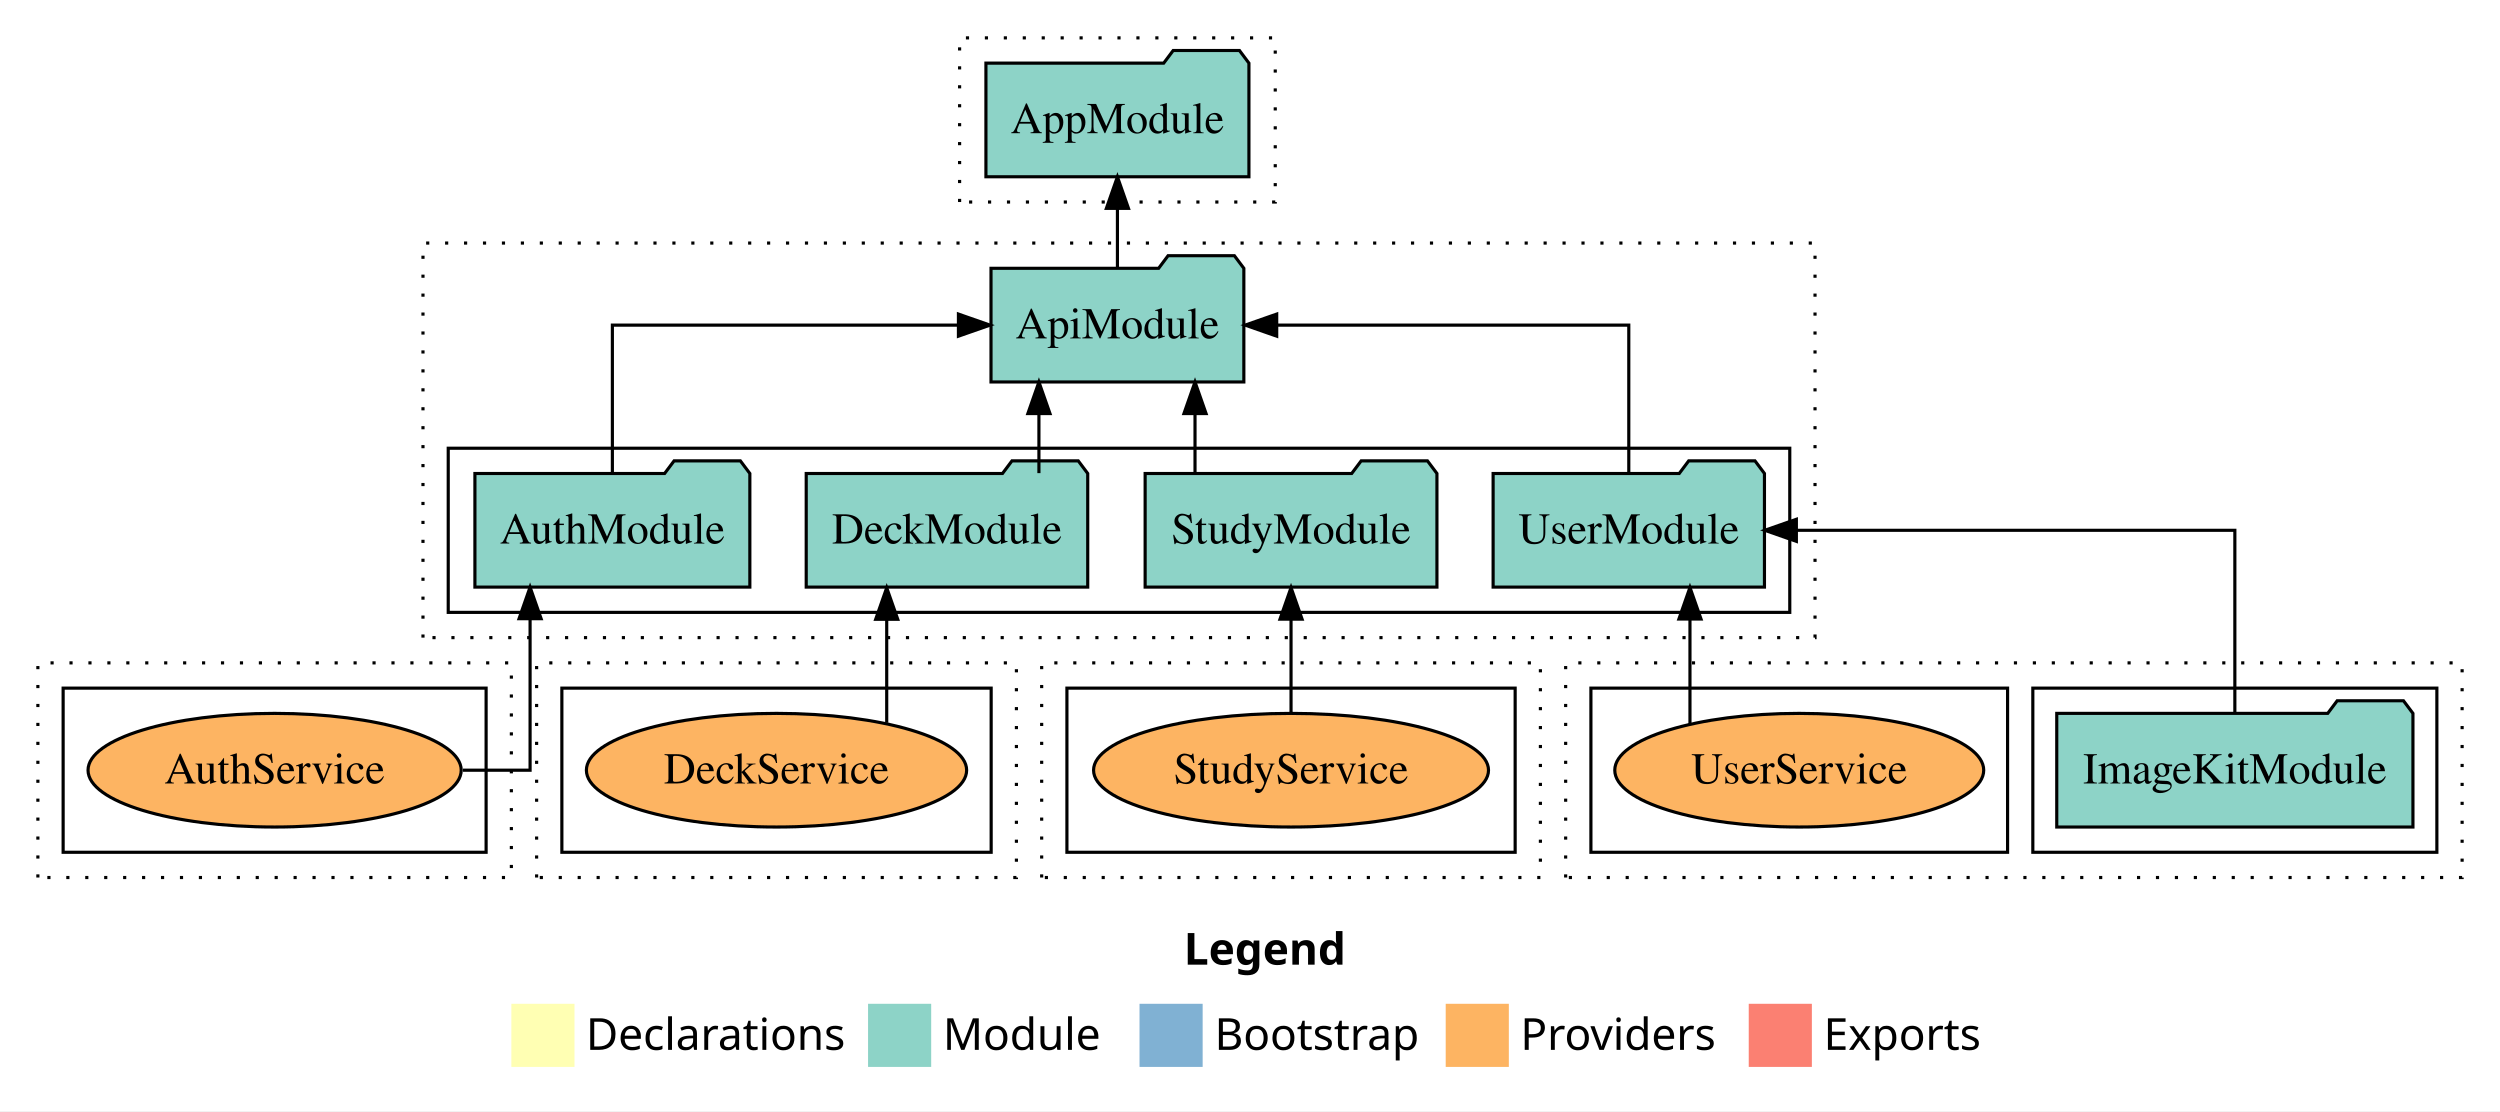
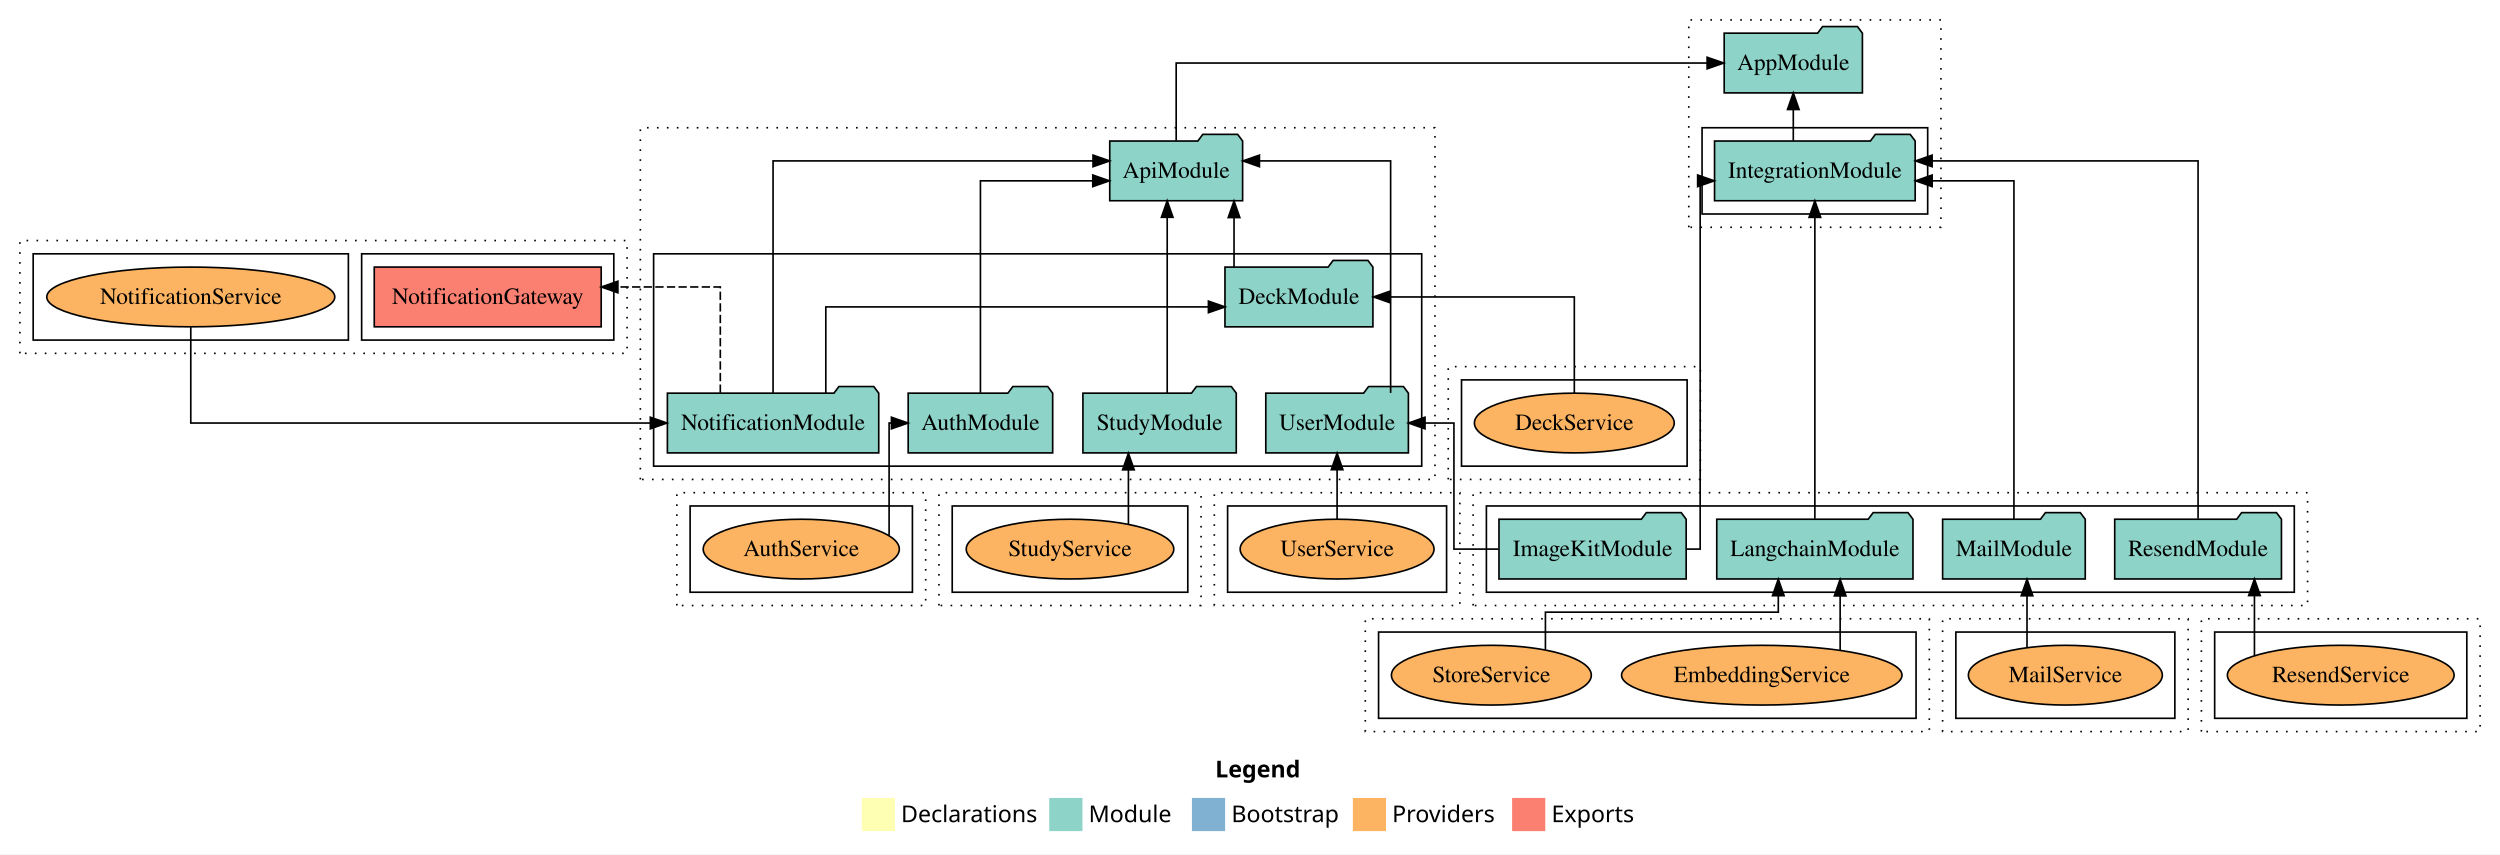
- <svg xmlns="http://www.w3.org/2000/svg" width="792pt" height="352pt" viewBox="0.00 0.00 792.00 352.00">
-   <g id="graph0" class="graph" transform="scale(1 1) rotate(0) translate(4 348)">
-     <polygon fill="white" stroke="transparent" points="-4,4 -4,-348 788,-348 788,4 -4,4" />
-     <text text-anchor="start" x="371.01" y="-42.4" font-family="Times-12" font-weight="bold" font-size="14.00">Legend</text>
-     <polygon fill="#ffffb3" stroke="transparent" points="158,-10 158,-30 178,-30 178,-10 158,-10" />
-     <text text-anchor="start" x="181.63" y="-15.4" font-family="Times-12" font-size="14.00">  Declarations</text>
-     <polygon fill="#8dd3c7" stroke="transparent" points="271,-10 271,-30 291,-30 291,-10 271,-10" />
-     <text text-anchor="start" x="294.73" y="-15.4" font-family="Times-12" font-size="14.00">  Module</text>
-     <polygon fill="#80b1d3" stroke="transparent" points="357,-10 357,-30 377,-30 377,-10 357,-10" />
-     <text text-anchor="start" x="380.78" y="-15.4" font-family="Times-12" font-size="14.00">  Bootstrap</text>
-     <polygon fill="#fdb462" stroke="transparent" points="454,-10 454,-30 474,-30 474,-10 454,-10" />
-     <text text-anchor="start" x="477.67" y="-15.4" font-family="Times-12" font-size="14.00">  Providers</text>
-     <polygon fill="#fb8072" stroke="transparent" points="550,-10 550,-30 570,-30 570,-10 550,-10" />
-     <text text-anchor="start" x="573.73" y="-15.4" font-family="Times-12" font-size="14.00">  Exports</text>
+ <svg xmlns="http://www.w3.org/2000/svg" width="1507pt" height="515pt" viewBox="0.00 0.00 1507.00 515.00">
+   <g id="graph0" class="graph" transform="scale(1 1) rotate(0) translate(4 511)">
+     <polygon fill="white" stroke="transparent" points="-4,4 -4,-511 1503,-511 1503,4 -4,4" />
+     <text text-anchor="start" x="728.51" y="-42.4" font-family="Times-12" font-weight="bold" font-size="14.00">Legend</text>
+     <polygon fill="#ffffb3" stroke="transparent" points="515.5,-10 515.5,-30 535.5,-30 535.5,-10 515.5,-10" />
+     <text text-anchor="start" x="539.13" y="-15.4" font-family="Times-12" font-size="14.00">  Declarations</text>
+     <polygon fill="#8dd3c7" stroke="transparent" points="628.5,-10 628.5,-30 648.5,-30 648.5,-10 628.5,-10" />
+     <text text-anchor="start" x="652.23" y="-15.4" font-family="Times-12" font-size="14.00">  Module</text>
+     <polygon fill="#80b1d3" stroke="transparent" points="714.5,-10 714.5,-30 734.5,-30 734.5,-10 714.5,-10" />
+     <text text-anchor="start" x="738.28" y="-15.4" font-family="Times-12" font-size="14.00">  Bootstrap</text>
+     <polygon fill="#fdb462" stroke="transparent" points="811.5,-10 811.5,-30 831.5,-30 831.5,-10 811.5,-10" />
+     <text text-anchor="start" x="835.17" y="-15.4" font-family="Times-12" font-size="14.00">  Providers</text>
+     <polygon fill="#fb8072" stroke="transparent" points="907.5,-10 907.5,-30 927.5,-30 927.5,-10 907.5,-10" />
+     <text text-anchor="start" x="931.23" y="-15.4" font-family="Times-12" font-size="14.00">  Exports</text>
    <g id="clust1" class="cluster">
-       <polygon fill="none" stroke="black" stroke-dasharray="1,5" points="130,-146 130,-271 571,-271 571,-146 130,-146" />
+       <polygon fill="none" stroke="black" stroke-dasharray="1,5" points="382,-222 382,-434 861,-434 861,-222 382,-222" />
    </g>
    <g id="clust3" class="cluster">
-       <polygon fill="none" stroke="black" points="138,-154 138,-206 563,-206 563,-154 138,-154" />
+       <polygon fill="none" stroke="black" points="390,-230 390,-358 853,-358 853,-230 390,-230" />
    </g>
    <g id="clust7" class="cluster">
-       <polygon fill="none" stroke="black" stroke-dasharray="1,5" points="300,-284 300,-336 400,-336 400,-284 300,-284" />
+       <polygon fill="none" stroke="black" stroke-dasharray="1,5" points="1014,-374 1014,-499 1166,-499 1166,-374 1014,-374" />
+     </g>
+     <g id="clust9" class="cluster">
+       <polygon fill="none" stroke="black" points="1022,-382 1022,-434 1158,-434 1158,-382 1022,-382" />
    </g>
    <g id="clust13" class="cluster">
-       <polygon fill="none" stroke="black" stroke-dasharray="1,5" points="8,-70 8,-138 158,-138 158,-70 8,-70" />
+       <polygon fill="none" stroke="black" stroke-dasharray="1,5" points="404,-146 404,-214 554,-214 554,-146 404,-146" />
    </g>
    <g id="clust18" class="cluster">
-       <polygon fill="none" stroke="black" points="16,-78 16,-130 150,-130 150,-78 16,-78" />
+       <polygon fill="none" stroke="black" points="412,-154 412,-206 546,-206 546,-154 412,-154" />
    </g>
    <g id="clust19" class="cluster">
-       <polygon fill="none" stroke="black" stroke-dasharray="1,5" points="166,-70 166,-138 318,-138 318,-70 166,-70" />
+       <polygon fill="none" stroke="black" stroke-dasharray="1,5" points="869,-222 869,-290 1021,-290 1021,-222 869,-222" />
    </g>
    <g id="clust24" class="cluster">
-       <polygon fill="none" stroke="black" points="174,-78 174,-130 310,-130 310,-78 174,-78" />
+       <polygon fill="none" stroke="black" points="877,-230 877,-282 1013,-282 1013,-230 877,-230" />
    </g>
    <g id="clust31" class="cluster">
-       <polygon fill="none" stroke="black" stroke-dasharray="1,5" points="326,-70 326,-138 484,-138 484,-70 326,-70" />
-     </g>
-     <g id="clust36" class="cluster">
-       <polygon fill="none" stroke="black" points="334,-78 334,-130 476,-130 476,-78 334,-78" />
+       <polygon fill="none" stroke="black" stroke-dasharray="1,5" points="884,-146 884,-214 1387,-214 1387,-146 884,-146" />
+     </g>
+     <g id="clust33" class="cluster">
+       <polygon fill="none" stroke="black" points="892,-154 892,-206 1379,-206 1379,-154 892,-154" />
    </g>
    <g id="clust37" class="cluster">
-       <polygon fill="none" stroke="black" stroke-dasharray="1,5" points="492,-70 492,-138 776,-138 776,-70 492,-70" />
-     </g>
-     <g id="clust39" class="cluster">
-       <polygon fill="none" stroke="black" points="640,-78 640,-130 768,-130 768,-78 640,-78" />
+       <polygon fill="none" stroke="black" stroke-dasharray="1,5" points="819,-70 819,-138 1159,-138 1159,-70 819,-70" />
    </g>
    <g id="clust42" class="cluster">
-       <polygon fill="none" stroke="black" points="500,-78 500,-130 632,-130 632,-78 500,-78" />
+       <polygon fill="none" stroke="black" points="827,-78 827,-130 1151,-130 1151,-78 827,-78" />
+     </g>
+     <g id="clust43" class="cluster">
+       <polygon fill="none" stroke="black" stroke-dasharray="1,5" points="1167,-70 1167,-138 1315,-138 1315,-70 1167,-70" />
+     </g>
+     <g id="clust48" class="cluster">
+       <polygon fill="none" stroke="black" points="1175,-78 1175,-130 1307,-130 1307,-78 1175,-78" />
+     </g>
+     <g id="clust49" class="cluster">
+       <polygon fill="none" stroke="black" stroke-dasharray="1,5" points="8,-298 8,-366 374,-366 374,-298 8,-298" />
+     </g>
+     <g id="clust52" class="cluster">
+       <polygon fill="none" stroke="black" points="214,-306 214,-358 366,-358 366,-306 214,-306" />
+     </g>
+     <g id="clust54" class="cluster">
+       <polygon fill="none" stroke="black" points="16,-306 16,-358 206,-358 206,-306 16,-306" />
+     </g>
+     <g id="clust55" class="cluster">
+       <polygon fill="none" stroke="black" stroke-dasharray="1,5" points="1323,-70 1323,-138 1491,-138 1491,-70 1323,-70" />
+     </g>
+     <g id="clust60" class="cluster">
+       <polygon fill="none" stroke="black" points="1331,-78 1331,-130 1483,-130 1483,-78 1331,-78" />
+     </g>
+     <g id="clust61" class="cluster">
+       <polygon fill="none" stroke="black" stroke-dasharray="1,5" points="562,-146 562,-214 720,-214 720,-146 562,-146" />
+     </g>
+     <g id="clust66" class="cluster">
+       <polygon fill="none" stroke="black" points="570,-154 570,-206 712,-206 712,-154 570,-154" />
+     </g>
+     <g id="clust67" class="cluster">
+       <polygon fill="none" stroke="black" stroke-dasharray="1,5" points="728,-146 728,-214 876,-214 876,-146 728,-146" />
+     </g>
+     <g id="clust72" class="cluster">
+       <polygon fill="none" stroke="black" points="736,-154 736,-206 868,-206 868,-154 736,-154" />
    </g>
    <g id="node1" class="node">
-       <polygon fill="#8dd3c7" stroke="black" points="233.55,-198 230.55,-202 209.55,-202 206.55,-198 146.45,-198 146.45,-162 233.55,-162 233.55,-198" />
-       <text text-anchor="middle" x="190" y="-175.8" font-family="Times,serif" font-size="14.00">AuthModule</text>
+       <polygon fill="#8dd3c7" stroke="black" points="630.55,-274 627.55,-278 606.55,-278 603.55,-274 543.45,-274 543.45,-238 630.55,-238 630.55,-274" />
+       <text text-anchor="middle" x="587" y="-251.8" font-family="Times,serif" font-size="14.00">AuthModule</text>
+     </g>
+     <g id="node6" class="node">
+       <polygon fill="#8dd3c7" stroke="black" points="745.05,-426 742.05,-430 721.05,-430 718.05,-426 664.95,-426 664.95,-390 745.05,-390 745.05,-426" />
+       <text text-anchor="middle" x="705" y="-403.8" font-family="Times,serif" font-size="14.00">ApiModule</text>
+     </g>
+     <g id="edge1" class="edge">
+       <path fill="none" stroke="black" d="M587,-274.2C587,-313.33 587,-402 587,-402 587,-402 654.72,-402 654.72,-402" />
+       <polygon fill="black" stroke="black" points="654.72,-405.5 664.72,-402 654.72,-398.5 654.72,-405.5" />
+     </g>
+     <g id="node2" class="node">
+       <polygon fill="#8dd3c7" stroke="black" points="823.59,-350 820.59,-354 799.59,-354 796.59,-350 734.41,-350 734.41,-314 823.59,-314 823.59,-350" />
+       <text text-anchor="middle" x="779" y="-327.8" font-family="Times,serif" font-size="14.00">DeckModule</text>
+     </g>
+     <g id="edge2" class="edge">
+       <path fill="none" stroke="black" d="M739.87,-350.01C739.87,-350.01 739.87,-379.85 739.87,-379.85" />
+       <polygon fill="black" stroke="black" points="736.37,-379.85 739.87,-389.85 743.37,-379.85 736.37,-379.85" />
+     </g>
+     <g id="node3" class="node">
+       <polygon fill="#8dd3c7" stroke="black" points="525.7,-274 522.7,-278 501.7,-278 498.7,-274 398.3,-274 398.3,-238 525.7,-238 525.7,-274" />
+       <text text-anchor="middle" x="462" y="-251.8" font-family="Times,serif" font-size="14.00">NotificationModule</text>
+     </g>
+     <g id="edge9" class="edge">
+       <path fill="none" stroke="black" d="M493.8,-274.03C493.8,-294.77 493.8,-326 493.8,-326 493.8,-326 724.44,-326 724.44,-326" />
+       <polygon fill="black" stroke="black" points="724.44,-329.5 734.44,-326 724.44,-322.5 724.44,-329.5" />
+     </g>
+     <g id="edge3" class="edge">
+       <path fill="none" stroke="black" d="M462,-274.12C462,-315.63 462,-414 462,-414 462,-414 654.87,-414 654.87,-414" />
+       <polygon fill="black" stroke="black" points="654.87,-417.5 664.87,-414 654.87,-410.5 654.87,-417.5" />
+     </g>
+     <g id="node18" class="node">
+       <polygon fill="#fb8072" stroke="black" points="358.4,-350 221.6,-350 221.6,-314 358.4,-314 358.4,-350" />
+       <text text-anchor="middle" x="290" y="-327.8" font-family="Times,serif" font-size="14.00">NotificationGateway </text>
+     </g>
+     <g id="edge18" class="edge">
+       <path fill="none" stroke="black" stroke-dasharray="5,2" d="M430.2,-274.2C430.2,-298.36 430.2,-338 430.2,-338 430.2,-338 368.46,-338 368.46,-338" />
+       <polygon fill="black" stroke="black" points="368.46,-334.5 358.46,-338 368.46,-341.5 368.46,-334.5" />
+     </g>
+     <g id="node4" class="node">
+       <polygon fill="#8dd3c7" stroke="black" points="741.22,-274 738.22,-278 717.22,-278 714.22,-274 648.78,-274 648.78,-238 741.22,-238 741.22,-274" />
+       <text text-anchor="middle" x="695" y="-251.8" font-family="Times,serif" font-size="14.00">StudyModule</text>
+     </g>
+     <g id="edge4" class="edge">
+       <path fill="none" stroke="black" d="M699.59,-274.03C699.59,-274.03 699.59,-379.99 699.59,-379.99" />
+       <polygon fill="black" stroke="black" points="696.09,-379.99 699.59,-389.99 703.09,-379.99 696.09,-379.99" />
    </g>
    <g id="node5" class="node">
-       <polygon fill="#8dd3c7" stroke="black" points="390.05,-263 387.05,-267 366.05,-267 363.05,-263 309.95,-263 309.95,-227 390.05,-227 390.05,-263" />
-       <text text-anchor="middle" x="350" y="-240.8" font-family="Times,serif" font-size="14.00">ApiModule</text>
-     </g>
-     <g id="edge1" class="edge">
-       <path fill="none" stroke="black" d="M190,-198.11C190,-217.34 190,-245 190,-245 190,-245 299.63,-245 299.63,-245" />
-       <polygon fill="black" stroke="black" points="299.63,-248.5 309.63,-245 299.63,-241.5 299.63,-248.5" />
-     </g>
-     <g id="node2" class="node">
-       <polygon fill="#8dd3c7" stroke="black" points="340.59,-198 337.59,-202 316.59,-202 313.59,-198 251.41,-198 251.41,-162 340.59,-162 340.59,-198" />
-       <text text-anchor="middle" x="296" y="-175.8" font-family="Times,serif" font-size="14.00">DeckModule</text>
-     </g>
-     <g id="edge2" class="edge">
-       <path fill="none" stroke="black" d="M325.13,-198.11C325.13,-198.11 325.13,-216.99 325.13,-216.99" />
-       <polygon fill="black" stroke="black" points="321.63,-216.99 325.13,-226.99 328.63,-216.99 321.63,-216.99" />
-     </g>
-     <g id="node3" class="node">
-       <polygon fill="#8dd3c7" stroke="black" points="451.22,-198 448.22,-202 427.22,-202 424.22,-198 358.78,-198 358.78,-162 451.22,-162 451.22,-198" />
-       <text text-anchor="middle" x="405" y="-175.8" font-family="Times,serif" font-size="14.00">StudyModule</text>
-     </g>
-     <g id="edge3" class="edge">
-       <path fill="none" stroke="black" d="M374.58,-198.11C374.58,-198.11 374.58,-216.99 374.58,-216.99" />
-       <polygon fill="black" stroke="black" points="371.08,-216.99 374.58,-226.99 378.08,-216.99 371.08,-216.99" />
-     </g>
-     <g id="node4" class="node">
-       <polygon fill="#8dd3c7" stroke="black" points="554.98,-198 551.98,-202 530.98,-202 527.98,-198 469.02,-198 469.02,-162 554.98,-162 554.98,-198" />
-       <text text-anchor="middle" x="512" y="-175.8" font-family="Times,serif" font-size="14.00">UserModule</text>
-     </g>
-     <g id="edge4" class="edge">
-       <path fill="none" stroke="black" d="M512,-198.11C512,-217.34 512,-245 512,-245 512,-245 400.46,-245 400.46,-245" />
-       <polygon fill="black" stroke="black" points="400.46,-241.5 390.46,-245 400.46,-248.5 400.46,-241.5" />
-     </g>
-     <g id="node6" class="node">
-       <polygon fill="#8dd3c7" stroke="black" points="391.66,-328 388.66,-332 367.66,-332 364.66,-328 308.34,-328 308.34,-292 391.66,-292 391.66,-328" />
-       <text text-anchor="middle" x="350" y="-305.8" font-family="Times,serif" font-size="14.00">AppModule</text>
+       <polygon fill="#8dd3c7" stroke="black" points="844.98,-274 841.98,-278 820.98,-278 817.98,-274 759.02,-274 759.02,-238 844.98,-238 844.98,-274" />
+       <text text-anchor="middle" x="802" y="-251.8" font-family="Times,serif" font-size="14.00">UserModule</text>
    </g>
    <g id="edge5" class="edge">
-       <path fill="none" stroke="black" d="M350,-263.11C350,-263.11 350,-281.99 350,-281.99" />
-       <polygon fill="black" stroke="black" points="346.5,-281.99 350,-291.99 353.5,-281.99 346.5,-281.99" />
+       <path fill="none" stroke="black" d="M834.27,-274.12C834.27,-315.63 834.27,-414 834.27,-414 834.27,-414 755.19,-414 755.19,-414" />
+       <polygon fill="black" stroke="black" points="755.19,-410.5 745.19,-414 755.19,-417.5 755.19,-410.5" />
+     </g>
+     <g id="node8" class="node">
+       <polygon fill="#8dd3c7" stroke="black" points="1118.66,-491 1115.66,-495 1094.66,-495 1091.66,-491 1035.34,-491 1035.34,-455 1118.66,-455 1118.66,-491" />
+       <text text-anchor="middle" x="1077" y="-468.8" font-family="Times,serif" font-size="14.00">AppModule</text>
+     </g>
+     <g id="edge6" class="edge">
+       <path fill="none" stroke="black" d="M705,-426.11C705,-445.34 705,-473 705,-473 705,-473 1025.05,-473 1025.05,-473" />
+       <polygon fill="black" stroke="black" points="1025.05,-476.5 1035.05,-473 1025.05,-469.5 1025.05,-476.5" />
    </g>
    <g id="node7" class="node">
-       <ellipse fill="#fdb462" stroke="black" cx="83" cy="-104" rx="59.11" ry="18" />
-       <text text-anchor="middle" x="83" y="-99.8" font-family="Times,serif" font-size="14.00">AuthService</text>
-     </g>
-     <g id="edge6" class="edge">
-       <path fill="none" stroke="black" d="M142.67,-104C154.8,-104 163.93,-104 163.93,-104 163.93,-104 163.93,-151.99 163.93,-151.99" />
-       <polygon fill="black" stroke="black" points="160.43,-151.99 163.93,-161.99 167.43,-151.99 160.43,-151.99" />
-     </g>
-     <g id="node8" class="node">
-       <ellipse fill="#fdb462" stroke="black" cx="242" cy="-104" rx="60.23" ry="18" />
-       <text text-anchor="middle" x="242" y="-99.8" font-family="Times,serif" font-size="14.00">DeckService</text>
+       <polygon fill="#8dd3c7" stroke="black" points="1150.47,-426 1147.47,-430 1126.47,-430 1123.47,-426 1029.53,-426 1029.53,-390 1150.47,-390 1150.47,-426" />
+       <text text-anchor="middle" x="1090" y="-403.8" font-family="Times,serif" font-size="14.00">IntegrationModule</text>
    </g>
    <g id="edge7" class="edge">
-       <path fill="none" stroke="black" d="M276.91,-119.02C276.91,-119.02 276.91,-151.8 276.91,-151.8" />
-       <polygon fill="black" stroke="black" points="273.41,-151.8 276.91,-161.8 280.41,-151.8 273.41,-151.8" />
+       <path fill="none" stroke="black" d="M1077,-426.11C1077,-426.11 1077,-444.99 1077,-444.99" />
+       <polygon fill="black" stroke="black" points="1073.5,-444.99 1077,-454.99 1080.5,-444.99 1073.5,-444.99" />
    </g>
    <g id="node9" class="node">
-       <ellipse fill="#fdb462" stroke="black" cx="405" cy="-104" rx="62.56" ry="18" />
-       <text text-anchor="middle" x="405" y="-99.8" font-family="Times,serif" font-size="14.00">StudyService</text>
+       <ellipse fill="#fdb462" stroke="black" cx="479" cy="-180" rx="59.11" ry="18" />
+       <text text-anchor="middle" x="479" y="-175.8" font-family="Times,serif" font-size="14.00">AuthService</text>
    </g>
    <g id="edge8" class="edge">
-       <path fill="none" stroke="black" d="M405,-122.01C405,-122.01 405,-151.85 405,-151.85" />
-       <polygon fill="black" stroke="black" points="401.5,-151.85 405,-161.85 408.5,-151.85 401.5,-151.85" />
+       <path fill="none" stroke="black" d="M531.95,-188.13C531.95,-207.74 531.95,-256 531.95,-256 531.95,-256 533.36,-256 533.36,-256" />
+       <polygon fill="black" stroke="black" points="533.36,-259.5 543.36,-256 533.36,-252.5 533.36,-259.5" />
    </g>
    <g id="node10" class="node">
-       <polygon fill="#8dd3c7" stroke="black" points="760.42,-122 757.42,-126 736.42,-126 733.42,-122 647.58,-122 647.58,-86 760.42,-86 760.42,-122" />
-       <text text-anchor="middle" x="704" y="-99.8" font-family="Times,serif" font-size="14.00">ImageKitModule</text>
-     </g>
-     <g id="edge9" class="edge">
-       <path fill="none" stroke="black" d="M704,-122.01C704,-144.49 704,-180 704,-180 704,-180 565.09,-180 565.09,-180" />
-       <polygon fill="black" stroke="black" points="565.09,-176.5 555.09,-180 565.09,-183.5 565.09,-176.5" />
+       <ellipse fill="#fdb462" stroke="black" cx="945" cy="-256" rx="60.23" ry="18" />
+       <text text-anchor="middle" x="945" y="-251.8" font-family="Times,serif" font-size="14.00">DeckService</text>
+     </g>
+     <g id="edge10" class="edge">
+       <path fill="none" stroke="black" d="M945,-274.01C945,-296.49 945,-332 945,-332 945,-332 833.92,-332 833.92,-332" />
+       <polygon fill="black" stroke="black" points="833.92,-328.5 823.92,-332 833.92,-335.5 833.92,-328.5" />
    </g>
    <g id="node11" class="node">
-       <ellipse fill="#fdb462" stroke="black" cx="566" cy="-104" rx="58.44" ry="18" />
-       <text text-anchor="middle" x="566" y="-99.8" font-family="Times,serif" font-size="14.00">UserService</text>
-     </g>
-     <g id="edge10" class="edge">
-       <path fill="none" stroke="black" d="M531.38,-118.65C531.38,-118.65 531.38,-151.9 531.38,-151.9" />
-       <polygon fill="black" stroke="black" points="527.88,-151.9 531.38,-161.9 534.88,-151.9 527.88,-151.9" />
+       <polygon fill="#8dd3c7" stroke="black" points="1012.42,-198 1009.42,-202 988.42,-202 985.42,-198 899.58,-198 899.58,-162 1012.42,-162 1012.42,-198" />
+       <text text-anchor="middle" x="956" y="-175.8" font-family="Times,serif" font-size="14.00">ImageKitModule</text>
+     </g>
+     <g id="edge22" class="edge">
+       <path fill="none" stroke="black" d="M899.33,-180C884.43,-180 872.43,-180 872.43,-180 872.43,-180 872.43,-256 872.43,-256 872.43,-256 855,-256 855,-256" />
+       <polygon fill="black" stroke="black" points="855,-252.5 845,-256 855,-259.5 855,-252.5" />
+     </g>
+     <g id="edge11" class="edge">
+       <path fill="none" stroke="black" d="M1012.38,-180C1017.53,-180 1020.86,-180 1020.86,-180 1020.86,-180 1020.86,-402 1020.86,-402 1020.86,-402 1021.71,-402 1021.71,-402" />
+       <polygon fill="black" stroke="black" points="1019.34,-405.5 1029.34,-402 1019.34,-398.5 1019.34,-405.5" />
+     </g>
+     <g id="node12" class="node">
+       <polygon fill="#8dd3c7" stroke="black" points="1149.14,-198 1146.14,-202 1125.14,-202 1122.14,-198 1030.86,-198 1030.86,-162 1149.14,-162 1149.14,-198" />
+       <text text-anchor="middle" x="1090" y="-175.8" font-family="Times,serif" font-size="14.00">LangchainModule</text>
+     </g>
+     <g id="edge12" class="edge">
+       <path fill="none" stroke="black" d="M1090,-198.27C1090,-198.27 1090,-379.96 1090,-379.96" />
+       <polygon fill="black" stroke="black" points="1086.5,-379.96 1090,-389.96 1093.5,-379.96 1086.5,-379.96" />
+     </g>
+     <g id="node13" class="node">
+       <polygon fill="#8dd3c7" stroke="black" points="1252.99,-198 1249.99,-202 1228.99,-202 1225.99,-198 1167.01,-198 1167.01,-162 1252.99,-162 1252.99,-198" />
+       <text text-anchor="middle" x="1210" y="-175.8" font-family="Times,serif" font-size="14.00">MailModule</text>
+     </g>
+     <g id="edge13" class="edge">
+       <path fill="none" stroke="black" d="M1210,-198.17C1210,-251.19 1210,-402 1210,-402 1210,-402 1160.7,-402 1160.7,-402" />
+       <polygon fill="black" stroke="black" points="1160.7,-398.5 1150.7,-402 1160.7,-405.5 1160.7,-398.5" />
+     </g>
+     <g id="node14" class="node">
+       <polygon fill="#8dd3c7" stroke="black" points="1371.26,-198 1368.26,-202 1347.26,-202 1344.26,-198 1270.74,-198 1270.74,-162 1371.26,-162 1371.26,-198" />
+       <text text-anchor="middle" x="1321" y="-175.8" font-family="Times,serif" font-size="14.00">ResendModule</text>
+     </g>
+     <g id="edge14" class="edge">
+       <path fill="none" stroke="black" d="M1321,-198.36C1321,-253.52 1321,-414 1321,-414 1321,-414 1160.69,-414 1160.69,-414" />
+       <polygon fill="black" stroke="black" points="1160.69,-410.5 1150.69,-414 1160.69,-417.5 1160.69,-410.5" />
+     </g>
+     <g id="node15" class="node">
+       <ellipse fill="#fdb462" stroke="black" cx="1058" cy="-104" rx="84.53" ry="18" />
+       <text text-anchor="middle" x="1058" y="-99.8" font-family="Times,serif" font-size="14.00">EmbeddingService</text>
+     </g>
+     <g id="edge15" class="edge">
+       <path fill="none" stroke="black" d="M1105.24,-119.02C1105.24,-119.02 1105.24,-151.8 1105.24,-151.8" />
+       <polygon fill="black" stroke="black" points="1101.74,-151.8 1105.24,-161.8 1108.74,-151.8 1101.74,-151.8" />
+     </g>
+     <g id="node16" class="node">
+       <ellipse fill="#fdb462" stroke="black" cx="895" cy="-104" rx="60.25" ry="18" />
+       <text text-anchor="middle" x="895" y="-99.8" font-family="Times,serif" font-size="14.00">StoreService</text>
+     </g>
+     <g id="edge16" class="edge">
+       <path fill="none" stroke="black" d="M927.58,-119.46C927.58,-129.98 927.58,-142 927.58,-142 927.58,-142 1067.96,-142 1067.96,-142 1067.96,-142 1067.96,-151.89 1067.96,-151.89" />
+       <polygon fill="black" stroke="black" points="1064.46,-151.89 1067.96,-161.89 1071.46,-151.89 1064.46,-151.89" />
+     </g>
+     <g id="node17" class="node">
+       <ellipse fill="#fdb462" stroke="black" cx="1241" cy="-104" rx="58.46" ry="18" />
+       <text text-anchor="middle" x="1241" y="-99.8" font-family="Times,serif" font-size="14.00">MailService</text>
+     </g>
+     <g id="edge17" class="edge">
+       <path fill="none" stroke="black" d="M1217.88,-120.87C1217.88,-120.87 1217.88,-151.85 1217.88,-151.85" />
+       <polygon fill="black" stroke="black" points="1214.38,-151.85 1217.88,-161.85 1221.38,-151.85 1214.38,-151.85" />
+     </g>
+     <g id="node19" class="node">
+       <ellipse fill="#fdb462" stroke="black" cx="111" cy="-332" rx="86.81" ry="18" />
+       <text text-anchor="middle" x="111" y="-327.8" font-family="Times,serif" font-size="14.00">NotificationService</text>
+     </g>
+     <g id="edge19" class="edge">
+       <path fill="none" stroke="black" d="M111,-313.99C111,-291.51 111,-256 111,-256 111,-256 388.03,-256 388.03,-256" />
+       <polygon fill="black" stroke="black" points="388.03,-259.5 398.03,-256 388.03,-252.5 388.03,-259.5" />
+     </g>
+     <g id="node20" class="node">
+       <ellipse fill="#fdb462" stroke="black" cx="1407" cy="-104" rx="68.34" ry="18" />
+       <text text-anchor="middle" x="1407" y="-99.8" font-family="Times,serif" font-size="14.00">ResendService</text>
+     </g>
+     <g id="edge20" class="edge">
+       <path fill="none" stroke="black" d="M1354.98,-115.88C1354.98,-115.88 1354.98,-151.99 1354.98,-151.99" />
+       <polygon fill="black" stroke="black" points="1351.48,-151.99 1354.98,-161.99 1358.48,-151.99 1351.48,-151.99" />
+     </g>
+     <g id="node21" class="node">
+       <ellipse fill="#fdb462" stroke="black" cx="641" cy="-180" rx="62.56" ry="18" />
+       <text text-anchor="middle" x="641" y="-175.8" font-family="Times,serif" font-size="14.00">StudyService</text>
+     </g>
+     <g id="edge21" class="edge">
+       <path fill="none" stroke="black" d="M676.21,-195.02C676.21,-195.02 676.21,-227.8 676.21,-227.8" />
+       <polygon fill="black" stroke="black" points="672.71,-227.8 676.21,-237.8 679.71,-227.8 672.71,-227.8" />
+     </g>
+     <g id="node22" class="node">
+       <ellipse fill="#fdb462" stroke="black" cx="802" cy="-180" rx="58.44" ry="18" />
+       <text text-anchor="middle" x="802" y="-175.8" font-family="Times,serif" font-size="14.00">UserService</text>
+     </g>
+     <g id="edge23" class="edge">
+       <path fill="none" stroke="black" d="M802,-198.01C802,-198.01 802,-227.85 802,-227.85" />
+       <polygon fill="black" stroke="black" points="798.5,-227.85 802,-237.85 805.5,-227.85 798.5,-227.85" />
    </g>
  </g>
</svg>
